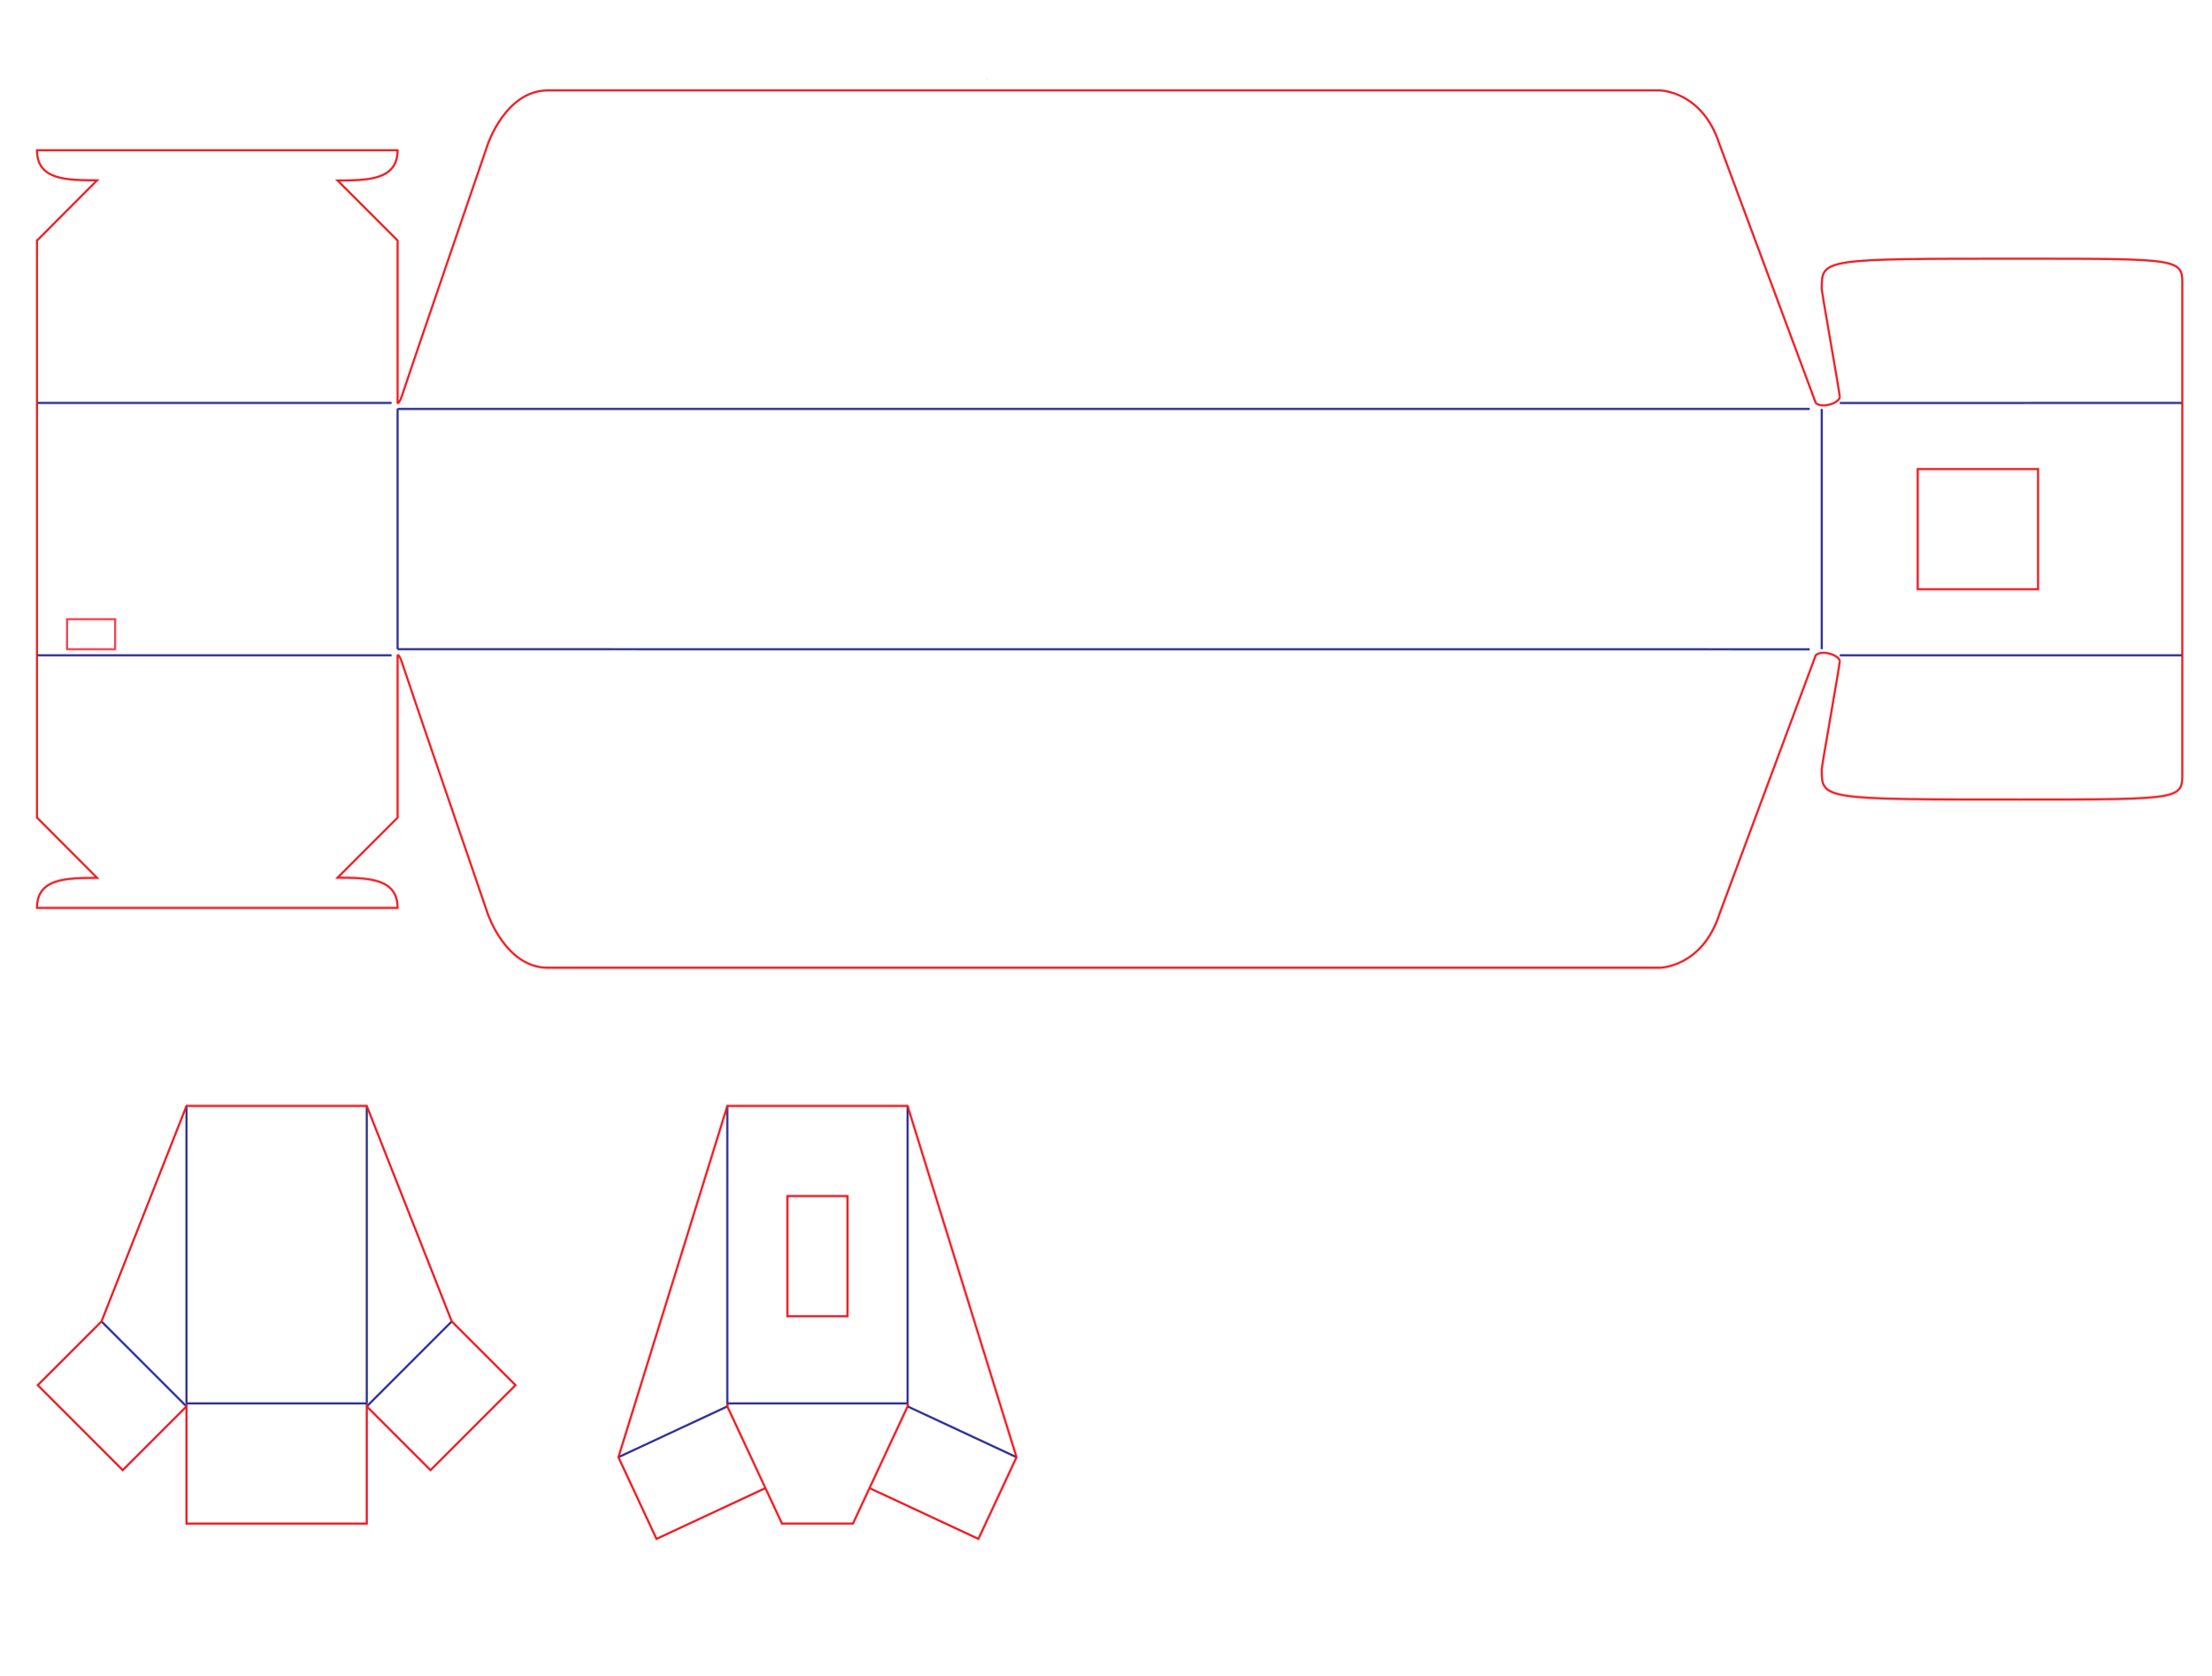
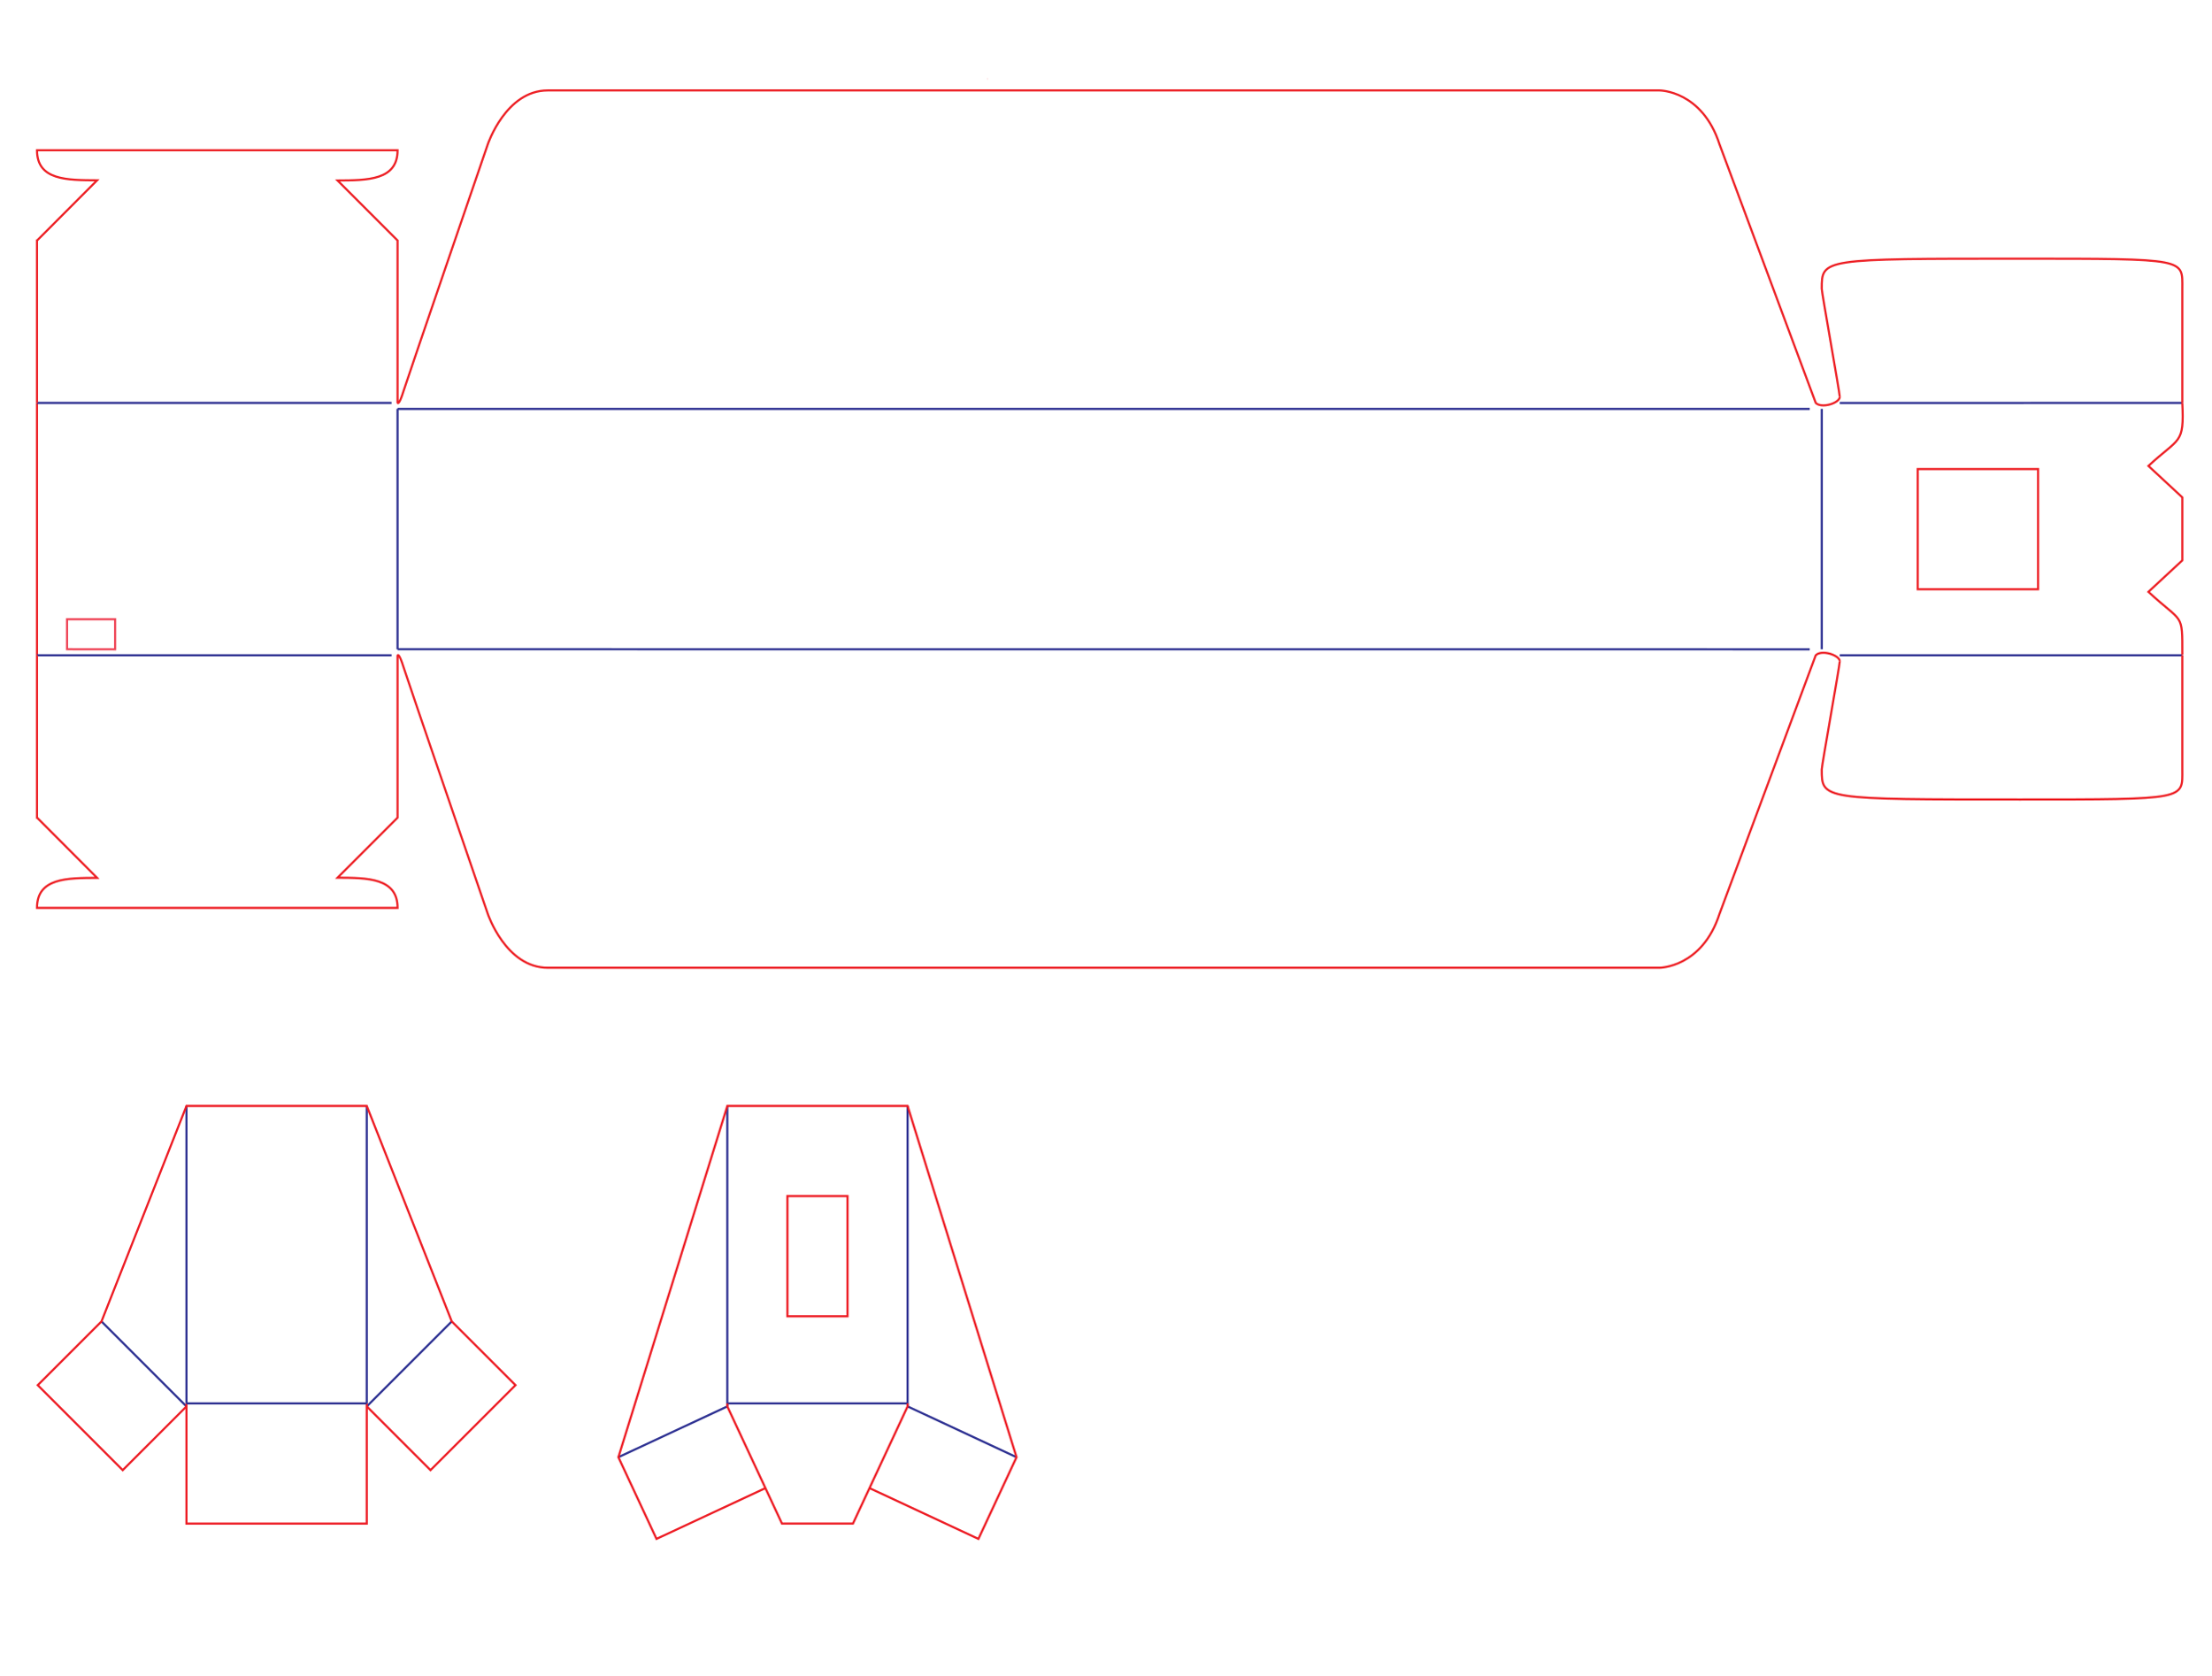
- <svg xmlns="http://www.w3.org/2000/svg" version="1.1" x="0px" y="0px" width="1043px" height="790.5px" viewBox="0 0 1043 790.5" enable-background="new 0 0 1043 790.5" xml:space="preserve">
+ <svg xmlns="http://www.w3.org/2000/svg" version="1.1" x="0px" y="0px" width="1043px" height="790.5px" viewBox="0 0 1043 790.5" enable-background="new 0 0 1043 790.5" xml:space="preserve" id="svg12687">
+   <defs id="defs12795" />
  <g id="Layer_1">
-     <g>
-       <path fill="none" stroke="#ED2025" stroke-miterlimit="10" d="M187.531,309.067" />
-       <path fill="none" stroke="#ED2025" stroke-miterlimit="10" d="M187.531,190.045" />
-       <line fill="none" stroke="#ED2025" stroke-miterlimit="10" x1="17.449" y1="309.103" x2="17.449" y2="190.045" />
-       <path fill="none" stroke="#ED2025" stroke-miterlimit="10" d="M187.531,192.88" />
-       <line fill="none" stroke="#ED2025" stroke-miterlimit="10" x1="187.531" y1="306.233" x2="187.529" y2="306.233" />
-       <path fill="none" stroke="#ED2025" stroke-miterlimit="10" d="M853.67,306.269" />
-       <path fill="none" stroke="#ED2025" stroke-miterlimit="10" d="M853.672,192.882" />
-       <path fill="none" stroke="#ED2025" stroke-miterlimit="10" d="M856.506,309.103" />
-       <line fill="none" stroke="#ED2025" stroke-miterlimit="10" x1="1029.419" y1="190.048" x2="1029.419" y2="309.103" />
-       <path fill="none" stroke="#ED2025" stroke-miterlimit="10" d="M1020.64,190.082" />
-       <rect x="904.623" y="221.264" fill="none" stroke="#ED2025" stroke-miterlimit="10" width="56.762" height="56.692" />
-       <line fill="none" stroke="#2E3192" stroke-miterlimit="10" x1="184.693" y1="309.103" x2="17.449" y2="309.103" />
-       <line fill="none" stroke="#2E3192" stroke-miterlimit="10" x1="17.449" y1="190.048" x2="184.693" y2="190.048" />
-       <line fill="none" stroke="#2E3192" stroke-miterlimit="10" x1="187.528" y1="192.882" x2="187.528" y2="306.269" />
-       <line fill="none" stroke="#2E3192" stroke-miterlimit="10" x1="853.672" y1="192.882" x2="187.529" y2="192.879" />
-       <line fill="none" stroke="#2E3192" stroke-miterlimit="10" x1="853.67" y1="306.269" x2="187.531" y2="306.233" />
-       <line fill="none" stroke="#2E3192" stroke-miterlimit="10" x1="859.347" y1="306.269" x2="859.347" y2="192.882" />
-       <path fill="none" stroke="#2E3192" stroke-miterlimit="10" d="M853.67,306.269" />
-       <path fill="none" stroke="#2E3192" stroke-miterlimit="10" d="M853.672,192.882" />
-       <line fill="none" stroke="#2E3192" stroke-miterlimit="10" x1="1029.419" y1="309.103" x2="867.844" y2="309.103" />
-       <line fill="none" stroke="#2E3192" stroke-miterlimit="10" x1="867.844" y1="190.08" x2="1029.419" y2="190.048" />
-       <g>
-         <path fill="none" stroke="#ED2025" stroke-miterlimit="10" d="M1029.419,309.103c0,7.793,0,46.578,0,53.858     c0,14.174,2.835,14.174-76.535,14.174c-93.543,0-93.543,0-93.543-14.174c0-1.835,8.503-49.078,8.503-51.023" />
-         <path fill="none" stroke="#ED2025" stroke-miterlimit="10" d="M17.449,309.103l0.002,76.607h0.039l28.307,28.389     c-14.174,0.08-28.347,0-28.347,14.172h28.347h113.426h28.307c0-14.172-14.174-14.172-28.307-14.254l28.307-28.307v-76.535     c0,0,0.572-1.682,2.833,5.597c1.682,5.414,39.686,116.221,39.686,116.221s8.504,25.513,28.346,25.513     c20.244,0,133.21-0.001,524.411-0.001c0,0,20.115,0.002,28.348-25.512l45.354-121.89c2.833-2.834,11.338,0,11.338,2.835" />
+     <g id="g12690">
+       <path fill="none" stroke="#ED2025" stroke-miterlimit="10" d="M187.531,309.067" id="path12692" />
+       <path fill="none" stroke="#ED2025" stroke-miterlimit="10" d="M187.531,190.045" id="path12694" />
+       <line fill="none" stroke="#ED2025" stroke-miterlimit="10" x1="17.449" y1="309.103" x2="17.449" y2="190.045" id="line12696" />
+       <path fill="none" stroke="#ED2025" stroke-miterlimit="10" d="M187.531,192.88" id="path12698" />
+       <line fill="none" stroke="#ED2025" stroke-miterlimit="10" x1="187.531" y1="306.233" x2="187.529" y2="306.233" id="line12700" />
+       <path fill="none" stroke="#ED2025" stroke-miterlimit="10" d="M853.67,306.269" id="path12702" />
+       <path fill="none" stroke="#ED2025" stroke-miterlimit="10" d="M853.672,192.882" id="path12704" />
+       <path fill="none" stroke="#ED2025" stroke-miterlimit="10" d="M856.506,309.103" id="path12706" />
+       <path fill="none" stroke="#ED2025" stroke-miterlimit="10" d="M1020.64,190.082" id="path12710" />
+       <rect x="904.623" y="221.264" fill="none" stroke="#ED2025" stroke-miterlimit="10" width="56.762" height="56.692" id="rect12712" />
+       <line fill="none" stroke="#2E3192" stroke-miterlimit="10" x1="184.693" y1="309.103" x2="17.449" y2="309.103" id="line12714" />
+       <line fill="none" stroke="#2E3192" stroke-miterlimit="10" x1="17.449" y1="190.048" x2="184.693" y2="190.048" id="line12716" />
+       <line fill="none" stroke="#2E3192" stroke-miterlimit="10" x1="187.528" y1="192.882" x2="187.528" y2="306.269" id="line12718" />
+       <line fill="none" stroke="#2E3192" stroke-miterlimit="10" x1="853.672" y1="192.882" x2="187.529" y2="192.879" id="line12720" />
+       <line fill="none" stroke="#2E3192" stroke-miterlimit="10" x1="853.67" y1="306.269" x2="187.531" y2="306.233" id="line12722" />
+       <line fill="none" stroke="#2E3192" stroke-miterlimit="10" x1="859.347" y1="306.269" x2="859.347" y2="192.882" id="line12724" />
+       <path fill="none" stroke="#2E3192" stroke-miterlimit="10" d="M853.67,306.269" id="path12726" />
+       <path fill="none" stroke="#2E3192" stroke-miterlimit="10" d="M853.672,192.882" id="path12728" />
+       <line fill="none" stroke="#2E3192" stroke-miterlimit="10" x1="1029.419" y1="309.103" x2="867.844" y2="309.103" id="line12730" />
+       <line fill="none" stroke="#2E3192" stroke-miterlimit="10" x1="867.844" y1="190.08" x2="1029.419" y2="190.048" id="line12732" />
+       <g id="g12734">
+         <path fill="none" stroke="#ED2025" stroke-miterlimit="10" d="M1029.419,309.103c0,7.793,0,46.578,0,53.858     c0,14.174,2.835,14.174-76.535,14.174c-93.543,0-93.543,0-93.543-14.174c0-1.835,8.503-49.078,8.503-51.023" id="path12736" />
+         <path fill="none" stroke="#ED2025" stroke-miterlimit="10" d="M17.449,309.103l0.002,76.607h0.039l28.307,28.389     c-14.174,0.08-28.347,0-28.347,14.172h28.347h113.426h28.307c0-14.172-14.174-14.172-28.307-14.254l28.307-28.307v-76.535     c0,0,0.572-1.682,2.833,5.597c1.682,5.414,39.686,116.221,39.686,116.221s8.504,25.513,28.346,25.513     c20.244,0,133.21-0.001,524.411-0.001c0,0,20.115,0.002,28.348-25.512l45.354-121.89c2.833-2.834,11.338,0,11.338,2.835" id="path12738" />
      </g>
-       <polygon fill="none" stroke="#EF4557" stroke-miterlimit="10" points="54.301,306.269 54.301,292.096 31.624,292.096     31.622,306.234   " />
-       <g>
-         <path fill="none" stroke="#ED2025" stroke-miterlimit="10" d="M1029.419,190.047c0-7.793,0-46.578,0-53.858     c0-14.174,2.835-14.174-76.535-14.174c-93.543,0-93.543,0-93.543,14.174c0,1.835,8.503,49.078,8.503,51.023" />
-         <path fill="none" stroke="#ED2025" stroke-miterlimit="10" d="M17.449,190.047l0.002-76.607h0.039l28.307-28.389     c-14.174-0.08-28.347,0-28.347-14.172h28.347h113.426h28.307c0,14.172-14.174,14.172-28.307,14.254l28.307,28.307v76.535     c0,0,0.572,1.682,2.833-5.597c1.682-5.414,39.686-116.221,39.686-116.221s8.504-25.513,28.346-25.513     c20.244,0,133.21,0.001,524.411,0.001c0,0,20.115-0.002,28.348,25.512l45.353,121.89c2.833,2.834,11.339,0,11.339-2.835" />
+       <polygon fill="none" stroke="#EF4557" stroke-miterlimit="10" points="54.301,306.269 54.301,292.096 31.624,292.096     31.622,306.234   " id="polygon12740" />
+       <g id="g12742">
+         <path fill="none" stroke="#ED2025" stroke-miterlimit="10" d="M1029.419,190.047c0-7.793,0-46.578,0-53.858     c0-14.174,2.835-14.174-76.535-14.174c-93.543,0-93.543,0-93.543,14.174c0,1.835,8.503,49.078,8.503,51.023" id="path12744" />
+         <path fill="none" stroke="#ED2025" stroke-miterlimit="10" d="M17.449,190.047l0.002-76.607h0.039l28.307-28.389     c-14.174-0.08-28.347,0-28.347-14.172h28.347h113.426h28.307c0,14.172-14.174,14.172-28.307,14.254l28.307,28.307v76.535     c0,0,0.572,1.682,2.833-5.597c1.682-5.414,39.686-116.221,39.686-116.221s8.504-25.513,28.346-25.513     c20.244,0,133.21,0.001,524.411,0.001c0,0,20.115-0.002,28.348,25.512l45.353,121.89c2.833,2.834,11.339,0,11.339-2.835" id="path12746" />
      </g>
-       <line fill="none" stroke="#ED1C24" x1="465.901" y1="37.164" x2="465.854" y2="37.164" />
+       <line fill="none" stroke="#ED1C24" x1="465.901" y1="37.164" x2="465.854" y2="37.164" id="line12748" />
+       <path style="fill:#ff0000;stroke:#ed2025;stroke-width:1px;stroke-linecap:butt;stroke-linejoin:miter;stroke-opacity:1;fill-opacity:0" d="m 1029.426,190.075 c 0.934,19.726 -1.318,16.073 -16,29.699 l 16,14.85 0,14.85 0,14.85 -16,14.85 c 16.362,15.178 16,9.367 16,29.699" id="path12799" />
    </g>
-     <g>
-       <line fill="none" stroke="#2E3192" stroke-miterlimit="10" x1="172.998" y1="521.701" x2="172.998" y2="662.018" />
-       <line fill="none" stroke="#2E3192" stroke-miterlimit="10" x1="87.958" y1="521.701" x2="87.958" y2="662.018" />
-       <line fill="none" stroke="#2E3192" stroke-miterlimit="10" x1="87.958" y1="663.434" x2="47.87" y2="623.346" />
-       <line fill="none" stroke="#2E3192" stroke-miterlimit="10" x1="172.998" y1="663.434" x2="213.085" y2="623.346" />
-       <polyline fill="none" stroke="#ED1C24" points="87.958,663.434 57.892,693.498 17.804,653.41 47.87,623.346 87.958,521.701     172.998,521.701 213.085,623.346 243.152,653.41 203.064,693.498 172.998,663.434   " />
-       <polyline fill="none" stroke="#ED1C24" points="87.958,662.018 87.958,718.711 172.998,718.711 172.998,662.018   " />
-       <line fill="none" stroke="#2E3192" stroke-miterlimit="10" x1="172.998" y1="662.018" x2="87.958" y2="662.018" />
+     <g id="g12750">
+       <line fill="none" stroke="#2E3192" stroke-miterlimit="10" x1="172.998" y1="521.701" x2="172.998" y2="662.018" id="line12752" />
+       <line fill="none" stroke="#2E3192" stroke-miterlimit="10" x1="87.958" y1="521.701" x2="87.958" y2="662.018" id="line12754" />
+       <line fill="none" stroke="#2E3192" stroke-miterlimit="10" x1="87.958" y1="663.434" x2="47.87" y2="623.346" id="line12756" />
+       <line fill="none" stroke="#2E3192" stroke-miterlimit="10" x1="172.998" y1="663.434" x2="213.085" y2="623.346" id="line12758" />
+       <polyline fill="none" stroke="#ED1C24" points="87.958,663.434 57.892,693.498 17.804,653.41 47.87,623.346 87.958,521.701     172.998,521.701 213.085,623.346 243.152,653.41 203.064,693.498 172.998,663.434   " id="polyline12760" />
+       <polyline fill="none" stroke="#ED1C24" points="87.958,662.018 87.958,718.711 172.998,718.711 172.998,662.018   " id="polyline12762" />
+       <line fill="none" stroke="#2E3192" stroke-miterlimit="10" x1="172.998" y1="662.018" x2="87.958" y2="662.018" id="line12764" />
    </g>
-     <g>
-       <rect x="371.423" y="564.221" fill="none" stroke="#ED1C24" width="28.347" height="56.693" />
-       <path fill="none" stroke="#ED1C24" d="M343.077,663.434" />
-       <path fill="none" stroke="#ED1C24" d="M343.077,521.701" />
-       <path fill="none" stroke="#ED1C24" d="M428.116,521.701" />
-       <path fill="none" stroke="#ED1C24" d="M428.116,663.434" />
-       <line fill="none" stroke="#2E3192" stroke-miterlimit="10" x1="428.116" y1="663.434" x2="479.497" y2="687.393" />
-       <line fill="none" stroke="#2E3192" stroke-miterlimit="10" x1="343.077" y1="663.434" x2="291.696" y2="687.393" />
-       <line fill="none" stroke="#2E3192" stroke-miterlimit="10" x1="343.077" y1="662.018" x2="428.116" y2="662.018" />
-       <line fill="none" stroke="#2E3192" stroke-miterlimit="10" x1="343.077" y1="521.701" x2="343.077" y2="663.434" />
-       <line fill="none" stroke="#2E3192" stroke-miterlimit="10" x1="428.116" y1="521.701" x2="428.116" y2="663.434" />
-       <polyline fill="none" stroke="#ED1C24" points="361.046,701.969 309.666,725.93 291.696,687.393 343.077,521.701 428.116,521.701     479.497,687.393 461.527,725.93 410.146,701.969   " />
-       <polyline fill="none" stroke="#ED1C24" points="428.116,662.018 428.116,663.434 402.339,718.709 368.853,718.709     343.077,663.434 343.077,662.018   " />
+     <g id="g12766">
+       <rect x="371.423" y="564.221" fill="none" stroke="#ED1C24" width="28.347" height="56.693" id="rect12768" />
+       <path fill="none" stroke="#ED1C24" d="M343.077,663.434" id="path12770" />
+       <path fill="none" stroke="#ED1C24" d="M343.077,521.701" id="path12772" />
+       <path fill="none" stroke="#ED1C24" d="M428.116,521.701" id="path12774" />
+       <path fill="none" stroke="#ED1C24" d="M428.116,663.434" id="path12776" />
+       <line fill="none" stroke="#2E3192" stroke-miterlimit="10" x1="428.116" y1="663.434" x2="479.497" y2="687.393" id="line12778" />
+       <line fill="none" stroke="#2E3192" stroke-miterlimit="10" x1="343.077" y1="663.434" x2="291.696" y2="687.393" id="line12780" />
+       <line fill="none" stroke="#2E3192" stroke-miterlimit="10" x1="343.077" y1="662.018" x2="428.116" y2="662.018" id="line12782" />
+       <line fill="none" stroke="#2E3192" stroke-miterlimit="10" x1="343.077" y1="521.701" x2="343.077" y2="663.434" id="line12784" />
+       <line fill="none" stroke="#2E3192" stroke-miterlimit="10" x1="428.116" y1="521.701" x2="428.116" y2="663.434" id="line12786" />
+       <polyline fill="none" stroke="#ED1C24" points="361.046,701.969 309.666,725.93 291.696,687.393 343.077,521.701 428.116,521.701     479.497,687.393 461.527,725.93 410.146,701.969   " id="polyline12788" />
+       <polyline fill="none" stroke="#ED1C24" points="428.116,662.018 428.116,663.434 402.339,718.709 368.853,718.709     343.077,663.434 343.077,662.018   " id="polyline12790" />
    </g>
  </g>
  <g id="printing">
</g>
</svg>
